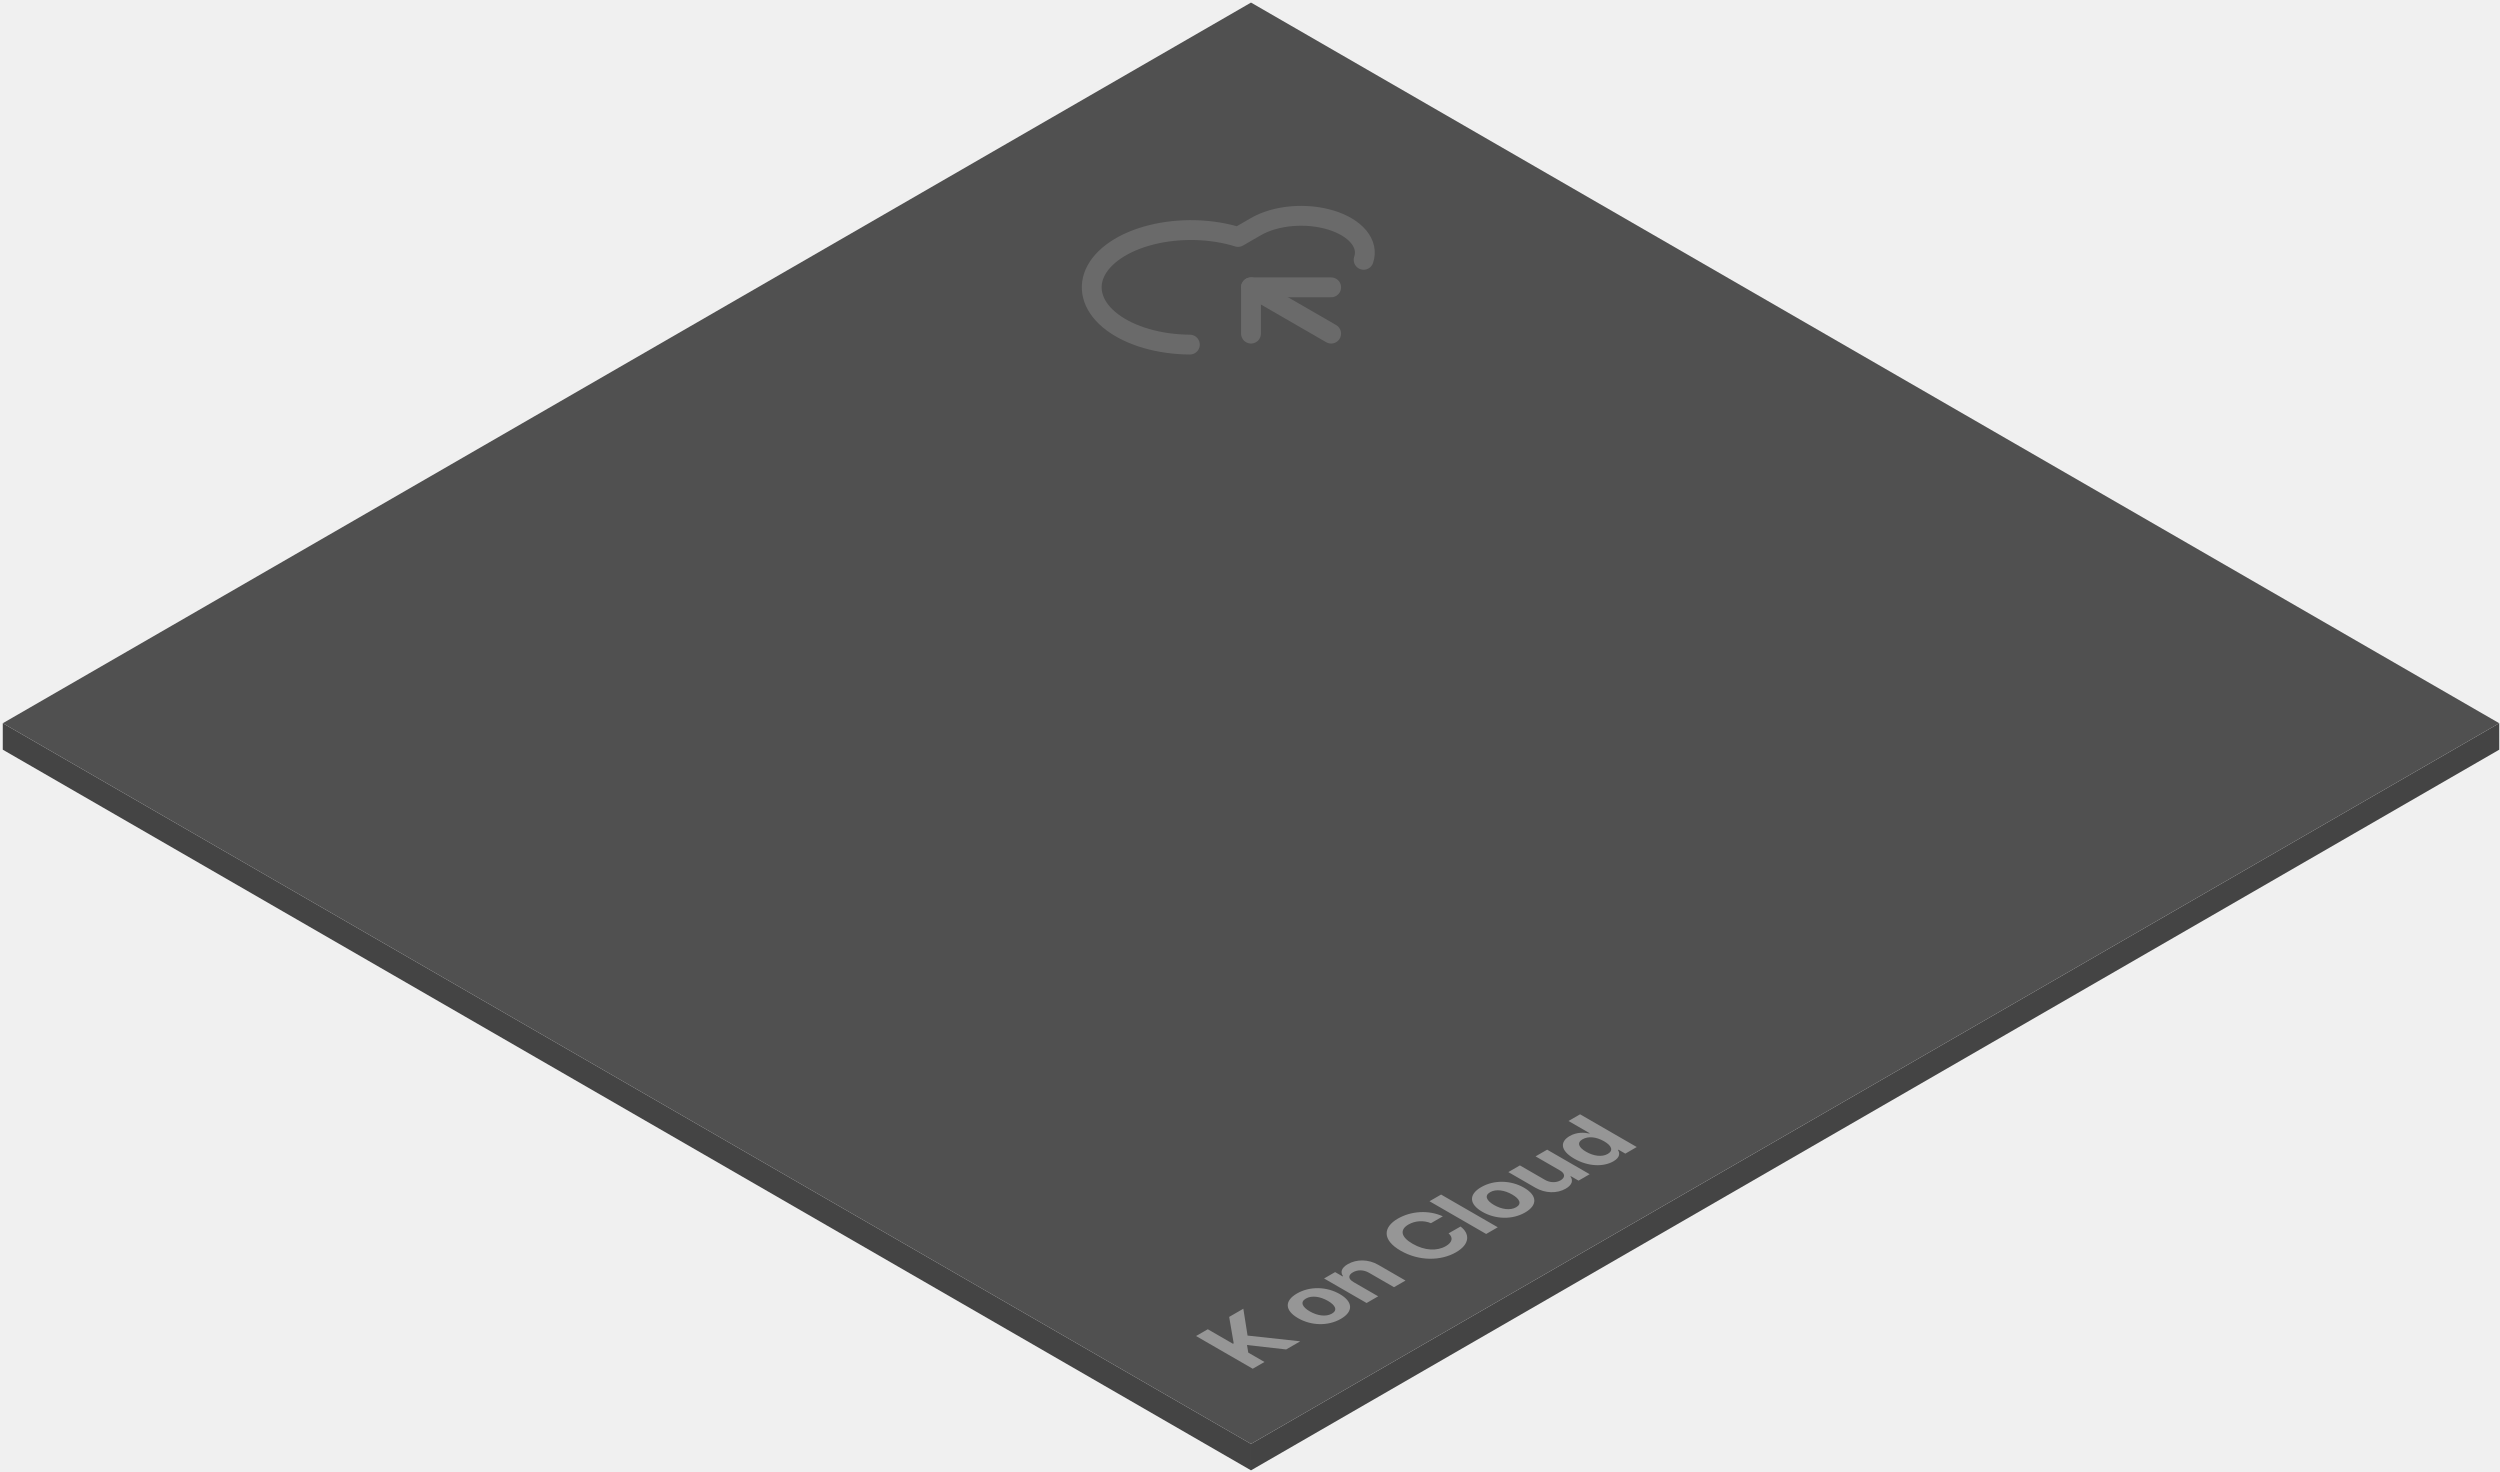
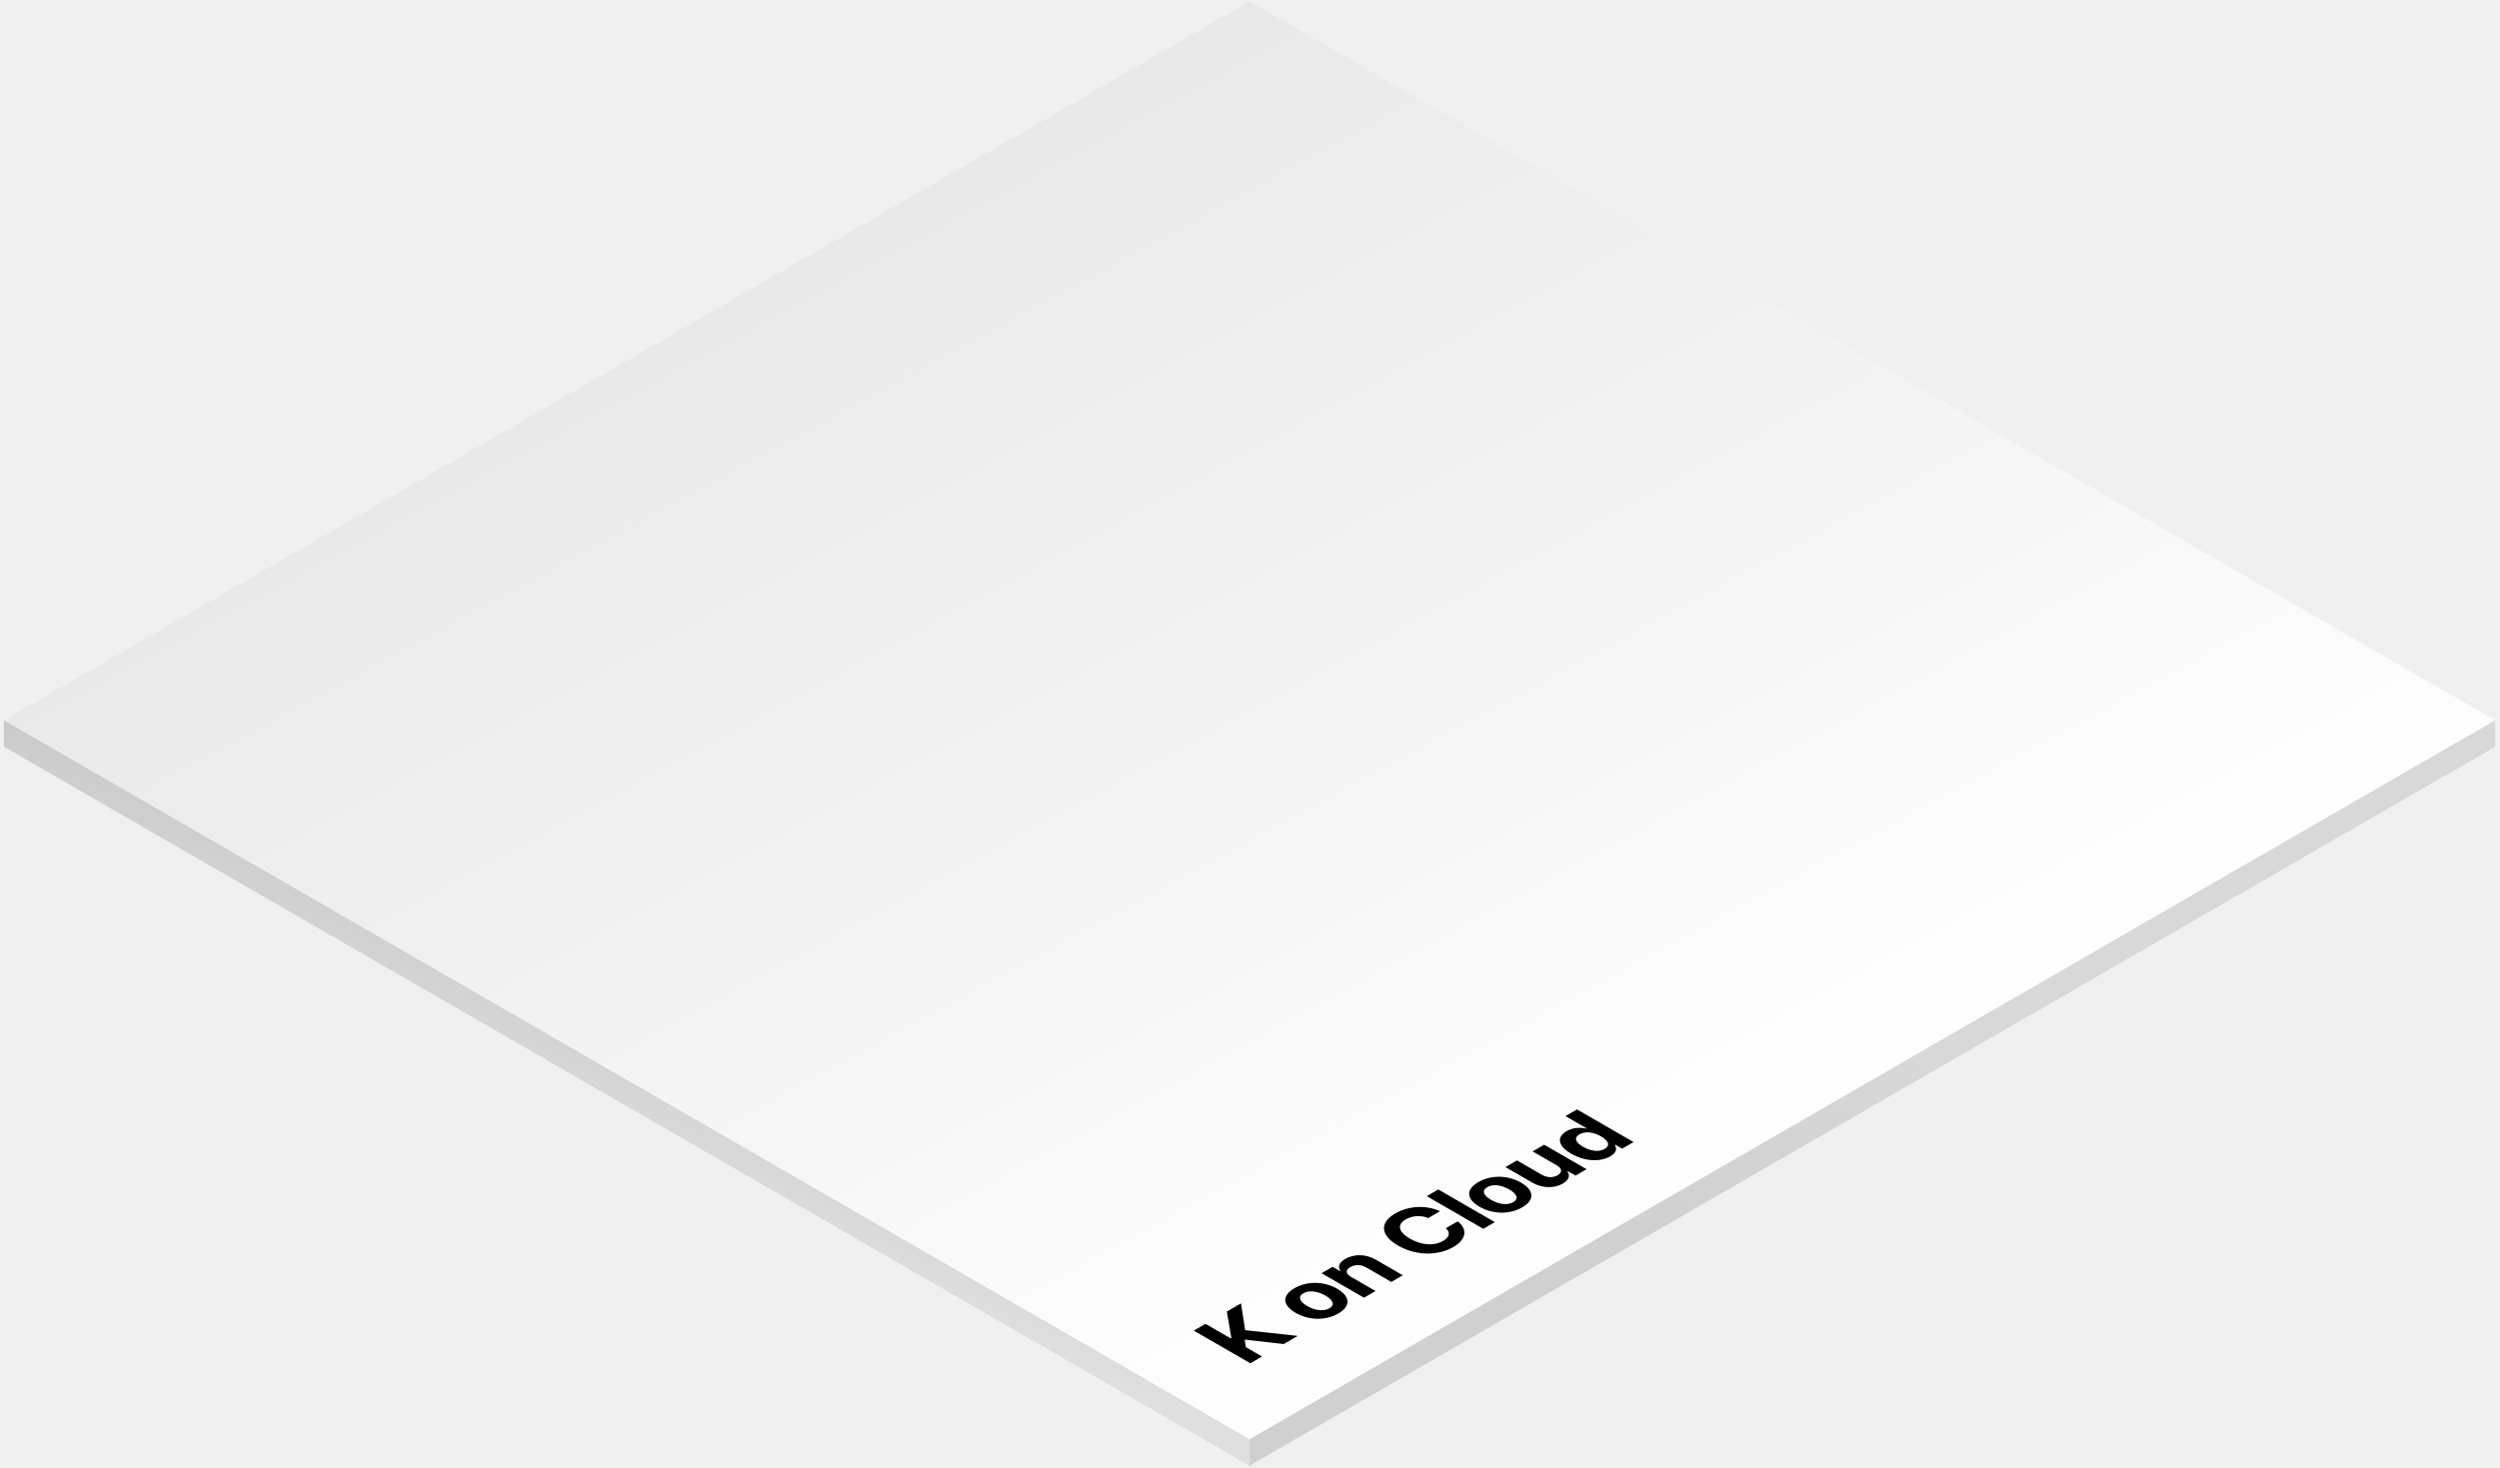
- <svg xmlns="http://www.w3.org/2000/svg" width="605" height="356" viewBox="0 0 605 356" fill="none">
-   <rect width="348.8" height="348.8" transform="matrix(0.866025 0.5 -0.866025 0.5 302.742 0.623047)" fill="#505050" />
-   <rect width="348.8" height="6.4" transform="matrix(0.866025 0.5 0 1 0.671875 175.023)" fill="#444444" />
-   <rect width="348.8" height="6.4" transform="matrix(0.866025 -0.5 0 1 302.742 349.424)" fill="#444444" />
-   <path d="M303.16 331.237L289.444 323.318L292.286 321.678L298.367 325.189L298.556 325.079L297.458 318.692L300.886 316.712L301.909 323.209L314.659 324.598L311.249 326.567L301.777 325.495L302.08 327.332L306.001 329.596L303.16 331.237ZM324.492 319.162C321.385 320.955 317.312 320.835 314.129 318.998C310.947 317.16 310.757 314.819 313.864 313.026C316.971 311.232 321.044 311.33 324.227 313.168C327.409 315.005 327.599 317.368 324.492 319.162ZM322.332 317.893C323.772 317.062 323.166 315.859 321.366 314.819C319.547 313.769 317.463 313.419 316.024 314.251C314.565 315.093 315.152 316.307 316.971 317.357C318.771 318.396 320.873 318.735 322.332 317.893ZM327.571 310.275L333.519 313.709L330.715 315.328L320.429 309.389L323.1 307.847L324.899 308.886L325.013 308.82C324.293 307.858 324.653 306.797 326.169 305.922C328.309 304.686 331.189 304.708 333.576 306.108L340.131 309.892L337.346 311.5L331.284 308C330.014 307.267 328.556 307.234 327.4 307.901C326.226 308.579 326.207 309.487 327.571 310.275ZM346.288 296.012C344.545 295.268 342.443 295.41 340.851 296.329C338.711 297.565 338.957 299.326 341.836 300.988C344.792 302.695 347.785 302.782 349.888 301.568C351.46 300.66 351.744 299.49 350.551 298.473L353.449 296.821C355.666 298.473 355.855 301.032 352.369 303.045C348.694 305.166 343.409 305.243 338.938 302.662C334.467 300.081 334.657 296.996 338.275 294.907C341.439 293.081 345.644 292.752 349.168 294.349L346.288 296.012ZM348.742 289.083L362.458 297.001L359.654 298.62L345.938 290.701L348.742 289.083ZM369.079 293.419C365.972 295.213 361.899 295.093 358.717 293.255C355.534 291.418 355.344 289.077 358.451 287.283C361.558 285.489 365.631 285.588 368.814 287.425C371.997 289.263 372.186 291.625 369.079 293.419ZM366.919 292.15C368.359 291.319 367.753 290.116 365.953 289.077C364.135 288.027 362.051 287.677 360.611 288.508C359.152 289.35 359.74 290.564 361.558 291.614C363.358 292.654 365.461 292.993 366.919 292.15ZM377.519 283.253L371.609 279.84L374.412 278.221L384.699 284.16L382.009 285.713L380.152 284.642L380.039 284.707C380.759 285.67 380.456 286.763 378.902 287.66C376.837 288.853 373.977 288.82 371.571 287.431L365.016 283.646L367.82 282.028L373.882 285.528C375.094 286.228 376.572 286.271 377.671 285.637C378.694 285.046 378.921 284.062 377.519 283.253ZM390.449 281.037C388.1 282.394 384.387 282.372 380.958 280.392C377.434 278.358 377.586 276.236 379.859 274.923C381.583 273.928 383.421 274.048 384.633 274.311L384.728 274.256L379.575 271.281L382.379 269.662L396.094 277.581L393.329 279.178L391.68 278.227L391.548 278.303C392.002 279.025 392.116 280.075 390.449 281.037ZM389.085 279.244C390.487 278.434 390.051 277.264 388.195 276.192C386.338 275.12 384.368 274.902 382.966 275.711C381.545 276.531 382.019 277.68 383.819 278.719C385.637 279.769 387.664 280.064 389.085 279.244Z" fill="#969696" />
-   <g clip-path="url(#clip0_1135_337)">
-     <path d="M302.736 69.535L322.135 80.735" stroke="#6A6A6A" stroke-width="4.8" stroke-linecap="round" stroke-linejoin="round" />
-     <path d="M287.944 83.394C284.302 83.371 280.717 82.87 277.459 81.929C274.202 80.988 271.358 79.631 269.144 77.962C266.929 76.292 265.402 74.353 264.677 72.292C263.952 70.231 264.05 68.102 264.961 66.066C265.873 64.03 267.575 62.141 269.939 60.541C272.303 58.941 275.267 57.672 278.605 56.832C281.944 55.991 285.57 55.6 289.21 55.688C292.849 55.776 296.406 56.342 299.61 57.341L303.951 54.835C306.292 53.483 309.324 52.602 312.599 52.321C315.874 52.041 319.219 52.376 322.139 53.277C325.059 54.178 327.4 55.598 328.815 57.326C330.23 59.054 330.645 60.999 329.999 62.874" stroke="#6A6A6A" stroke-width="4.8" stroke-linecap="round" stroke-linejoin="round" />
-     <path d="M302.742 80.735L302.742 69.535L322.141 69.535" stroke="#6A6A6A" stroke-width="4.8" stroke-linecap="round" stroke-linejoin="round" />
-   </g>
+ <svg xmlns="http://www.w3.org/2000/svg" width="606" height="356" viewBox="0 0 606 356" fill="none">
+   <rect width="348.8" height="348.8" transform="matrix(0.866025 0.5 -0.866025 0.5 303.004 0.328125)" fill="url(#paint0_linear_1171_1461)" />
+   <rect width="348.8" height="6.4" transform="matrix(0.866025 0.5 0 1 0.933594 174.727)" fill="url(#paint1_linear_1171_1461)" />
+   <rect width="348.8" height="6.4" transform="matrix(0.866025 -0.5 0 1 303.004 349.129)" fill="url(#paint2_linear_1171_1461)" />
+   <path d="M303.207 330.684L289.491 322.766L292.333 321.125L298.414 324.636L298.603 324.527L297.504 318.139L300.933 316.159L301.956 322.656L314.706 324.045L311.296 326.014L301.824 324.942L302.127 326.78L306.048 329.044L303.207 330.684ZM324.539 318.609C321.432 320.403 317.359 320.282 314.176 318.445C310.993 316.607 310.804 314.267 313.911 312.473C317.018 310.679 321.091 310.778 324.273 312.615C327.456 314.453 327.646 316.815 324.539 318.609ZM322.379 317.34C323.819 316.509 323.213 315.306 321.413 314.267C319.594 313.217 317.51 312.867 316.071 313.698C314.612 314.54 315.199 315.754 317.018 316.804C318.817 317.843 320.92 318.182 322.379 317.34ZM327.618 309.722L333.566 313.156L330.762 314.775L320.476 308.836L323.147 307.294L324.946 308.333L325.06 308.267C324.34 307.305 324.7 306.244 326.216 305.369C328.356 304.133 331.236 304.155 333.623 305.555L340.178 309.339L337.393 310.947L331.331 307.447C330.061 306.714 328.603 306.681 327.447 307.349C326.272 308.027 326.254 308.935 327.618 309.722ZM346.335 295.459C344.592 294.715 342.49 294.858 340.898 295.776C338.758 297.012 339.004 298.773 341.883 300.436C344.839 302.142 347.832 302.229 349.935 301.015C351.507 300.108 351.791 298.937 350.598 297.92L353.496 296.268C355.713 297.92 355.902 300.479 352.416 302.492C348.741 304.614 343.456 304.69 338.985 302.109C334.514 299.528 334.703 296.443 338.322 294.354C341.485 292.528 345.691 292.2 349.215 293.797L346.335 295.459ZM348.789 288.53L362.505 296.449L359.701 298.067L345.985 290.149L348.789 288.53ZM369.126 292.866C366.019 294.66 361.946 294.54 358.763 292.702C355.581 290.865 355.391 288.524 358.498 286.731C361.605 284.937 365.678 285.035 368.861 286.873C372.043 288.71 372.233 291.073 369.126 292.866ZM366.966 291.598C368.406 290.766 367.8 289.563 366 288.524C364.182 287.474 362.098 287.124 360.658 287.956C359.199 288.798 359.786 290.012 361.605 291.062C363.405 292.101 365.508 292.44 366.966 291.598ZM377.566 282.7L371.655 279.287L374.459 277.669L384.746 283.608L382.056 285.161L380.199 284.089L380.086 284.154C380.806 285.117 380.502 286.211 378.949 287.108C376.884 288.3 374.023 288.267 371.618 286.878L365.063 283.094L367.867 281.475L373.929 284.975C375.141 285.675 376.619 285.719 377.718 285.084C378.741 284.494 378.968 283.509 377.566 282.7ZM390.496 280.485C388.147 281.841 384.434 281.819 381.005 279.839C377.481 277.805 377.633 275.683 379.906 274.371C381.63 273.375 383.468 273.496 384.68 273.758L384.775 273.703L379.622 270.728L382.426 269.11L396.141 277.028L393.375 278.625L391.727 277.674L391.595 277.75C392.049 278.472 392.163 279.522 390.496 280.485ZM389.132 278.691C390.534 277.882 390.098 276.711 388.242 275.639C386.385 274.568 384.415 274.349 383.013 275.158C381.592 275.978 382.066 277.127 383.865 278.166C385.684 279.216 387.711 279.511 389.132 278.691Z" fill="black" />
  <defs>
-     <clipPath id="clip0_1135_337">
-       <rect width="67.2" height="67.2" fill="white" transform="matrix(0.866025 -0.5 0.866025 0.5 242.117 68.1348)" />
-     </clipPath>
+     <linearGradient id="paint0_linear_1171_1461" x1="355.833" y1="341.511" x2="-446.291" y2="316.951" gradientUnits="userSpaceOnUse">
+       <stop stop-color="white" />
+       <stop offset="1" stop-color="#CECECE" />
+     </linearGradient>
+     <linearGradient id="paint1_linear_1171_1461" x1="345.958" y1="0.149" x2="339.417" y2="-46.799" gradientUnits="userSpaceOnUse">
+       <stop stop-color="#DFDFDF" />
+       <stop offset="1" stop-color="#CBCBCB" />
+     </linearGradient>
+     <linearGradient id="paint2_linear_1171_1461" x1="194.562" y1="5.153" x2="148.753" y2="48.818" gradientUnits="userSpaceOnUse">
+       <stop stop-color="#D8D8D8" />
+       <stop offset="1" stop-color="#D0D0D0" />
+     </linearGradient>
  </defs>
</svg>
